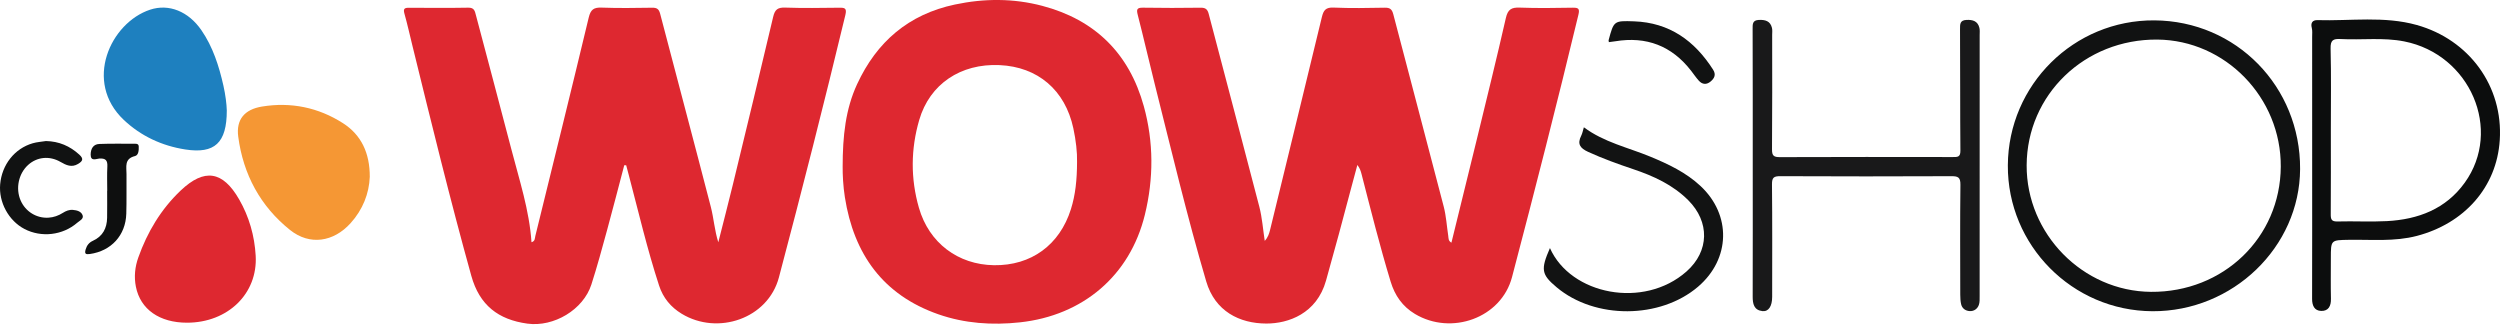
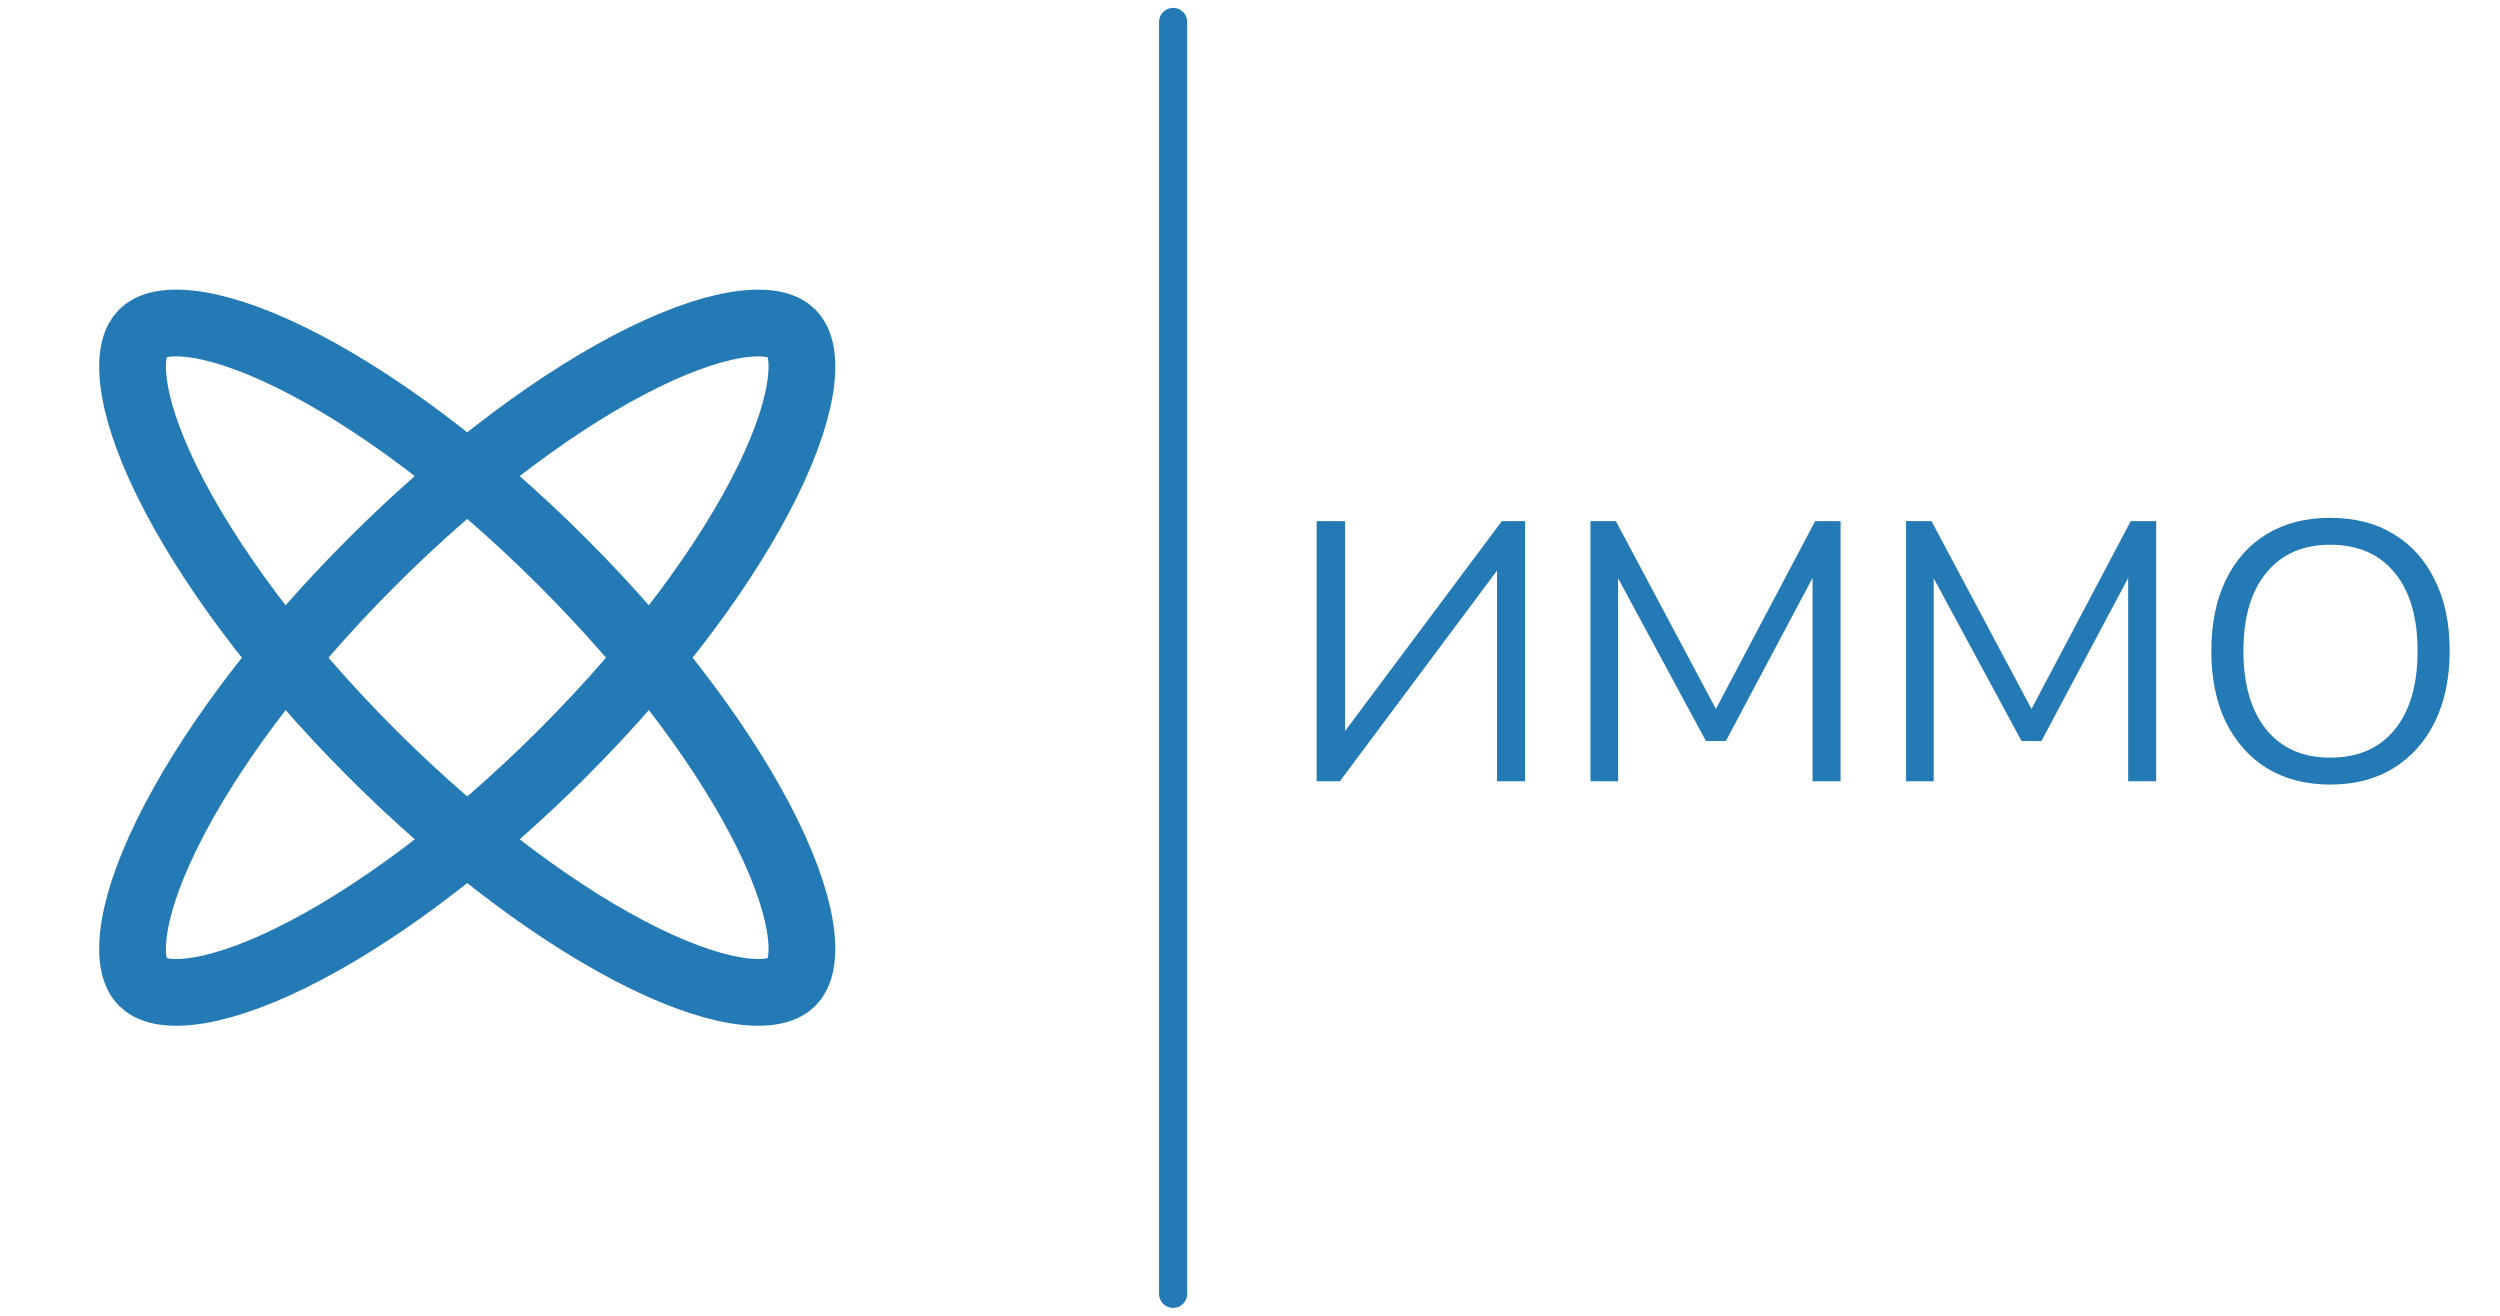
- <svg xmlns="http://www.w3.org/2000/svg" width="1388.08pt" height="179.95pt" viewBox="0 0 1388.08 179.95" version="1.1">
-   <defs>
-     <clipPath id="clip1">
-       <path d="M 631 4 L 877 4 L 877 179.949 L 631 179.949 Z M 631 4 " />
-     </clipPath>
-     <clipPath id="clip2">
-       <path d="M 224 4 L 470 4 L 470 179.949 L 224 179.949 Z M 224 4 " />
-     </clipPath>
-     <clipPath id="clip3">
-       <path d="M 467 0 L 640 0 L 640 179.949 L 467 179.949 Z M 467 0 " />
-     </clipPath>
-     <clipPath id="clip4">
-       <path d="M 1283 10 L 1388.078 10 L 1388.078 173 L 1283 173 Z M 1283 10 " />
-     </clipPath>
-     <clipPath id="clip5">
-       <path d="M 74 97 L 143 97 L 143 179.949 L 74 179.949 Z M 74 97 " />
-     </clipPath>
-   </defs>
-   <g id="surface1">
-     <g clip-path="url(#clip1)" clip-rule="nonzero">
-       <path style=" stroke:none;fill-rule:evenodd;fill:rgb(87.099%,15.7%,18.799%);fill-opacity:1;" d="M 702.227 133.742 C 704.07 131.75 704.703 129.629 705.254 127.379 C 714.812 88.082 724.469 48.805 733.941 9.488 C 734.859 5.68 736.109 4.02 740.434 4.211 C 749.91 4.629 759.426 4.453 768.922 4.273 C 771.824 4.219 772.898 5.215 773.617 7.977 C 782.895 43.57 792.375 79.109 801.602 114.715 C 802.973 120.004 803.293 125.559 804.117 130.988 C 804.309 132.266 804.062 133.727 805.879 134.742 C 810.629 115.422 815.391 96.23 820.062 77.016 C 825.492 54.695 831.004 32.395 836.102 10.004 C 837.184 5.254 839.156 4.047 843.77 4.223 C 853.586 4.598 863.43 4.438 873.258 4.273 C 876.422 4.223 877.191 4.836 876.387 8.184 C 864.68 56.891 852.273 105.41 839.523 153.859 C 833.543 176.582 805.852 186.434 785.621 174.309 C 778.691 170.16 774.465 164.059 772.137 156.406 C 766.121 136.66 761.129 116.637 755.973 96.656 C 755.539 94.973 755.02 93.305 753.645 91.609 C 752.508 95.828 751.355 100.039 750.246 104.266 C 745.719 121.484 741.066 138.668 736.246 155.809 C 731.094 174.152 715.332 179.664 703.121 179.641 C 688.203 179.621 674.602 172.797 669.742 156.285 C 659.066 120.027 650.352 83.27 641.137 46.637 C 637.93 33.891 635.008 21.066 631.73 8.336 C 630.945 5.297 631.152 4.203 634.652 4.266 C 645.312 4.457 655.984 4.422 666.645 4.281 C 669.297 4.246 670.43 5.109 671.102 7.676 C 680.453 43.414 689.988 79.109 699.238 114.879 C 700.801 120.926 701.23 127.27 702.227 133.742 " />
-     </g>
-     <g clip-path="url(#clip2)" clip-rule="nonzero">
-       <path style=" stroke:none;fill-rule:evenodd;fill:rgb(87.099%,15.7%,18.799%);fill-opacity:1;" d="M 346.605 91.742 C 343.438 103.742 340.355 115.77 337.078 127.742 C 334.309 137.852 331.574 147.984 328.359 157.961 C 323.848 171.98 307.48 181.695 292.816 179.688 C 276.707 177.48 266.23 169.484 261.684 153.129 C 249.902 110.785 239.492 68.105 229.004 25.438 C 227.535 19.453 226.195 13.438 224.535 7.508 C 223.805 4.895 224.582 4.297 227.031 4.312 C 238.031 4.379 249.031 4.461 260.027 4.262 C 263.387 4.199 263.656 6.191 264.273 8.531 C 270.801 33.32 277.48 58.066 283.922 82.879 C 288.34 99.91 293.902 116.695 295.109 134.508 C 297.184 133.852 296.922 132.285 297.219 131.078 C 307.156 90.668 317.172 50.277 326.863 9.809 C 327.953 5.262 329.68 4.051 334.129 4.227 C 343.445 4.59 352.789 4.414 362.121 4.285 C 364.707 4.254 365.844 4.988 366.539 7.656 C 375.863 43.41 385.434 79.105 394.672 114.879 C 396.316 121.246 396.738 127.922 398.824 134.523 C 401.516 123.875 404.293 113.246 406.887 102.578 C 414.426 71.52 421.969 40.465 429.289 9.355 C 430.234 5.328 431.789 4.074 435.93 4.219 C 445.914 4.566 455.926 4.406 465.922 4.285 C 469 4.246 470.305 4.473 469.375 8.332 C 457.656 57.043 445.309 105.586 432.477 154.02 C 426.398 176.949 398.496 186.363 378.492 174.207 C 372.426 170.52 368.168 165.379 365.953 158.582 C 359.336 138.312 354.496 117.555 349.059 96.961 C 348.598 95.223 348.137 93.488 347.676 91.75 C 347.316 91.746 346.961 91.742 346.605 91.742 " />
-     </g>
-     <g clip-path="url(#clip3)" clip-rule="nonzero">
-       <path style=" stroke:none;fill-rule:evenodd;fill:rgb(87.099%,15.7%,18.799%);fill-opacity:1;" d="M 598.012 89.922 C 598.156 84.652 597.387 77.871 595.941 71.18 C 591.379 50.012 576.234 37.098 554.965 36.148 C 533.395 35.18 516.219 46.66 510.395 66.574 C 505.668 82.742 505.547 99.164 510.219 115.395 C 515.82 134.867 531.922 146.977 551.922 147.254 C 572.512 147.535 588.332 136.059 594.598 116.172 C 597.117 108.16 597.98 99.891 598.012 89.922 M 467.867 92.582 C 467.883 75.488 469.469 60.609 475.891 46.738 C 486.773 23.223 504.441 7.961 530.211 2.512 C 546.477 -0.93 562.66 -0.984 578.688 3.242 C 608.059 10.988 626.996 29.73 635.078 58.961 C 640.594 78.914 640.578 99.191 635.656 119.27 C 627.363 153.113 601.23 175.184 566.332 178.973 C 550.82 180.656 535.613 179.602 521 174.504 C 490.27 163.773 474.051 141.039 469.102 109.516 C 468.117 103.25 467.828 96.93 467.867 92.582 " />
-     </g>
-     <path style=" stroke:none;fill-rule:evenodd;fill:rgb(6.699%,7.1%,7.1%);fill-opacity:1;" d="M 1266.359 92.566 C 1266.609 54.211 1235.609 22.285 1197.809 21.973 C 1157.539 21.645 1125.441 52.516 1125.262 91.762 C 1125.09 129.828 1156.41 161.734 1194.262 162.043 C 1234.488 162.375 1266.109 131.914 1266.359 92.566 M 1114.82 91.801 C 1115.07 47.074 1151.512 11.02 1196.18 11.309 C 1241.59 11.605 1277.32 48.07 1277.09 93.879 C 1276.871 137.23 1239.68 173.023 1195.102 172.801 C 1150.621 172.582 1114.57 136.203 1114.82 91.801 " />
-     <path style=" stroke:none;fill-rule:evenodd;fill:rgb(9.799%,9.799%,10.199%);fill-opacity:1;" d="M 973.176 90.703 C 973.172 65.883 973.211 41.062 973.113 16.246 C 973.105 13.504 972.914 11.234 976.559 11.062 C 980.055 10.898 982.938 11.645 983.855 15.492 C 984.156 16.758 983.965 18.145 983.965 19.477 C 983.969 40.633 984.059 61.785 983.875 82.941 C 983.844 86.527 984.898 87.262 988.309 87.246 C 1020.289 87.113 1052.27 87.152 1084.262 87.195 C 1086.789 87.199 1088.512 87.312 1088.48 83.699 C 1088.281 61.215 1088.422 38.727 1088.27 16.238 C 1088.25 13.375 1088.23 11.277 1091.75 11.07 C 1095.238 10.867 1098.121 11.645 1099.031 15.496 C 1099.328 16.766 1099.172 18.148 1099.172 19.48 C 1099.18 67.785 1099.18 116.094 1099.16 164.402 C 1099.16 166.051 1099.25 167.824 1098.711 169.324 C 1097.93 171.492 1096.02 172.855 1093.68 172.734 C 1091.398 172.617 1089.48 171.344 1088.898 168.984 C 1088.48 167.238 1088.41 165.371 1088.398 163.559 C 1088.371 143.238 1088.25 122.914 1088.488 102.594 C 1088.539 98.477 1087.211 97.809 1083.5 97.828 C 1051.852 97.969 1020.199 97.973 988.547 97.82 C 984.914 97.801 983.824 98.535 983.863 102.379 C 984.078 123.199 983.973 144.023 983.965 164.844 C 983.961 170.016 981.957 173.145 978.539 172.738 C 973.848 172.176 973.133 168.727 973.145 164.664 C 973.219 140.012 973.184 115.355 973.176 90.703 " />
-     <g clip-path="url(#clip4)" clip-rule="nonzero">
-       <path style=" stroke:none;fill-rule:evenodd;fill:rgb(4.7%,5.099%,5.099%);fill-opacity:1;" d="M 1294.16 71.938 C 1294.16 87.598 1294.219 103.262 1294.102 118.918 C 1294.078 121.766 1294.5 123.059 1297.828 122.969 C 1306.988 122.711 1316.172 123.262 1325.309 122.77 C 1342.648 121.836 1357.969 116.078 1368.5 101.449 C 1389.57 72.18 1371.578 30.273 1334.949 23 C 1323.238 20.672 1311.359 22.309 1299.57 21.676 C 1295.391 21.449 1293.91 22.309 1294.02 26.961 C 1294.391 41.945 1294.16 56.945 1294.16 71.938 M 1283.789 90.449 C 1283.789 67.113 1283.789 43.781 1283.781 20.449 C 1283.781 18.789 1283.988 17.051 1283.578 15.48 C 1282.809 12.551 1284.141 11.102 1286.719 11.176 C 1305.129 11.715 1323.738 8.797 1341.898 13.887 C 1370.891 22.016 1389.891 47.812 1387.949 77.789 C 1386.238 104.211 1368.012 124.145 1341.898 130.984 C 1329.43 134.254 1316.73 132.949 1304.121 133.156 C 1294.16 133.324 1294.16 133.191 1294.16 143.387 C 1294.16 150.887 1294.039 158.391 1294.211 165.887 C 1294.309 169.875 1292.871 172.742 1288.809 172.637 C 1285.031 172.543 1283.738 169.648 1283.75 165.945 C 1283.82 140.781 1283.789 115.613 1283.789 90.449 " />
-     </g>
-     <path style=" stroke:none;fill-rule:evenodd;fill:rgb(11.8%,50.2%,74.899%);fill-opacity:1;" d="M 125.922 61.332 C 125.941 79.426 119.133 85.5 102.902 82.992 C 89.922 80.984 78.23 75.539 68.746 66.59 C 46.289 45.391 61.273 12.676 83.348 5.375 C 93.758 1.93 104.621 6.316 111.812 16.75 C 118.227 26.066 121.605 36.699 124.062 47.621 C 125.195 52.648 125.828 57.773 125.922 61.332 " />
-     <g clip-path="url(#clip5)" clip-rule="nonzero">
-       <path style=" stroke:none;fill-rule:evenodd;fill:rgb(87.099%,15.7%,18.799%);fill-opacity:1;" d="M 103.875 179.172 C 88.598 179.191 77.945 171.777 75.453 159.211 C 74.363 153.719 74.914 148.238 76.789 142.977 C 81.824 128.816 89.375 116.176 100.32 105.789 C 113.469 93.309 123.672 94.887 132.758 110.672 C 138.332 120.355 141.336 130.93 141.965 142.008 C 143.16 163.062 126.48 179.148 103.875 179.172 " />
-     </g>
-     <path style=" stroke:none;fill-rule:evenodd;fill:rgb(96.1%,59.2%,20.399%);fill-opacity:1;" d="M 205.312 98.219 C 204.941 107.406 201.465 116.395 194.621 123.949 C 185.203 134.355 171.992 136.434 161.074 127.719 C 144.566 114.547 135.027 96.801 132.273 75.867 C 131.027 66.367 135.758 60.75 145.492 59.156 C 161.535 56.527 176.758 59.664 190.387 68.367 C 200.613 74.898 205.352 84.988 205.312 98.219 " />
-     <path style=" stroke:none;fill-rule:evenodd;fill:rgb(7.1%,7.5%,7.5%);fill-opacity:1;" d="M 860.578 137.734 C 872.078 163.664 912.648 171.758 936.414 150.727 C 949.117 139.48 949.375 123.184 937.379 111.184 C 928.824 102.629 918.117 97.723 906.844 93.938 C 898.344 91.082 889.941 88.059 881.766 84.32 C 877.277 82.266 875.621 79.91 877.957 75.312 C 878.617 74.012 878.855 72.5 879.414 70.676 C 890.629 79.039 903.969 81.871 916.324 86.988 C 926.348 91.137 936.102 95.75 944.145 103.238 C 961.418 119.324 960.824 143.766 942.848 159.16 C 921.754 177.223 885.594 177.387 864.305 159.516 C 855.828 152.402 855.336 149.699 860.578 137.734 " />
-     <path style=" stroke:none;fill-rule:evenodd;fill:rgb(6.699%,7.1%,7.1%);fill-opacity:1;" d="M 25.523 78.312 C 32.723 78.469 38.766 81.051 44.059 85.875 C 46.695 88.281 45.75 89.562 43.34 91.016 C 39.773 93.16 36.766 91.73 33.594 89.902 C 27.457 86.359 20.52 87.113 15.598 91.594 C 10.305 96.41 8.57 104.605 11.438 111.262 C 14.102 117.449 20.277 121.285 26.93 120.863 C 29.809 120.68 32.441 119.746 34.871 118.211 C 36.586 117.129 38.395 116.355 40.488 116.543 C 42.75 116.738 45.109 117.383 45.867 119.531 C 46.586 121.57 44.184 122.543 42.906 123.656 C 34.824 130.684 22.93 132.031 13.555 127.121 C 4.773 122.52 -0.793 112.25 0.094 102.277 C 1.059 91.418 8.113 82.453 18.188 79.539 C 20.551 78.855 23.074 78.707 25.523 78.312 " />
-     <path style=" stroke:none;fill-rule:evenodd;fill:rgb(5.499%,5.899%,5.899%);fill-opacity:1;" d="M 59.543 105.957 C 59.543 101.461 59.363 96.957 59.602 92.477 C 59.781 89.02 58.637 87.793 55.102 88.035 C 53.48 88.148 50.309 89.801 50.34 85.836 C 50.367 82.652 51.727 80.074 55.133 79.938 C 61.781 79.676 68.453 79.828 75.113 79.812 C 76.199 79.812 76.992 80.062 77.035 81.453 C 77.105 83.562 76.898 86.18 74.941 86.656 C 68.859 88.145 70.281 92.699 70.242 96.707 C 70.172 104.031 70.344 111.367 70.121 118.688 C 69.758 130.688 61.742 139.348 49.922 141.031 C 47.551 141.371 46.852 140.922 47.555 138.492 C 48.211 136.242 49.457 134.664 51.555 133.711 C 57.043 131.219 59.371 126.727 59.473 120.938 C 59.562 115.945 59.492 110.953 59.492 105.957 C 59.508 105.957 59.527 105.957 59.543 105.957 " />
-     <path style=" stroke:none;fill-rule:evenodd;fill:rgb(6.699%,7.1%,7.1%);fill-opacity:1;" d="M 893.293 23.398 C 893.188 22.656 893.109 22.48 893.148 22.332 C 896.055 11.559 896.059 11.453 907.289 11.848 C 926.938 12.543 940.906 22.609 951.176 38.707 C 952.887 41.395 951.949 43.434 949.828 45.219 C 947.535 47.156 945.211 46.973 943.238 44.797 C 941.684 43.082 940.391 41.133 938.965 39.297 C 928.191 25.418 914.102 20.066 896.82 22.922 C 895.719 23.105 894.605 23.223 893.293 23.398 " />
-   </g>
+ <svg xmlns="http://www.w3.org/2000/svg" width="114" height="60" viewBox="0 0 114 60" fill="none">
+   <path d="M36.105 15.192C36.396 15.482 36.663 16.091 36.534 17.317C36.406 18.526 35.907 20.094 35.004 21.935C33.206 25.604 29.957 30.047 25.659 34.345C21.361 38.643 16.918 41.892 13.249 43.69C11.408 44.593 9.84 45.092 8.631 45.22C7.405 45.349 6.797 45.081 6.506 44.791C6.216 44.501 5.948 43.892 6.078 42.666C6.205 41.457 6.704 39.889 7.607 38.048C9.406 34.379 12.654 29.936 16.952 25.638C21.25 21.34 25.694 18.091 29.362 16.293C31.203 15.39 32.771 14.891 33.98 14.763C35.206 14.634 35.815 14.902 36.105 15.192Z" stroke="#247AB5" stroke-width="3.044" />
+   <path d="M6.506 15.192C6.797 14.901 7.405 14.633 8.631 14.763C9.84 14.891 11.408 15.39 13.249 16.293C16.918 18.091 21.361 21.34 25.66 25.638C29.958 29.936 33.206 34.379 35.005 38.048C35.907 39.889 36.406 41.457 36.534 42.666C36.664 43.892 36.396 44.5 36.105 44.791C35.815 45.081 35.207 45.349 33.981 45.219C32.772 45.091 31.204 44.593 29.363 43.69C25.694 41.891 21.251 38.643 16.952 34.345C12.654 30.047 9.406 25.603 7.607 21.935C6.704 20.093 6.206 18.526 6.078 17.316C5.948 16.09 6.216 15.482 6.506 15.192Z" stroke="#247AB5" stroke-width="3.044" />
+   <path d="M53.494 1L53.494 59" stroke="#247AB5" stroke-width="1.282" stroke-linecap="round" />
+   <path d="M60.038 35.625V23.765H61.333V33.337L68.483 23.765H69.543V35.625H68.264V26.019L61.097 35.625H60.038ZM72.524 35.625V23.765H73.685L78.244 32.328L82.77 23.765H83.93V35.625H82.652V26.355L78.698 33.791H77.79L73.786 26.372V35.625H72.524ZM86.916 35.625V23.765H88.077L92.636 32.328L97.161 23.765H98.322V35.625H97.044V26.355L93.09 33.791H92.182L88.178 26.372V35.625H86.916ZM106.254 35.776C105.155 35.776 104.196 35.53 103.377 35.036C102.57 34.532 101.942 33.825 101.493 32.916C101.055 32.008 100.837 30.931 100.837 29.686C100.837 28.442 101.055 27.365 101.493 26.456C101.93 25.548 102.553 24.847 103.36 24.354C104.179 23.86 105.144 23.613 106.254 23.613C107.375 23.613 108.34 23.86 109.147 24.354C109.966 24.847 110.594 25.548 111.032 26.456C111.48 27.354 111.705 28.425 111.705 29.67C111.705 30.915 111.48 31.997 111.032 32.916C110.583 33.825 109.949 34.532 109.131 35.036C108.323 35.53 107.364 35.776 106.254 35.776ZM106.254 34.548C107.521 34.548 108.503 34.122 109.198 33.27C109.893 32.417 110.241 31.223 110.241 29.686C110.241 28.15 109.893 26.961 109.198 26.12C108.503 25.267 107.521 24.841 106.254 24.841C105.009 24.841 104.039 25.267 103.343 26.12C102.648 26.961 102.3 28.15 102.3 29.686C102.3 31.212 102.648 32.406 103.343 33.27C104.039 34.122 105.009 34.548 106.254 34.548Z" fill="#247AB5" />
</svg>
